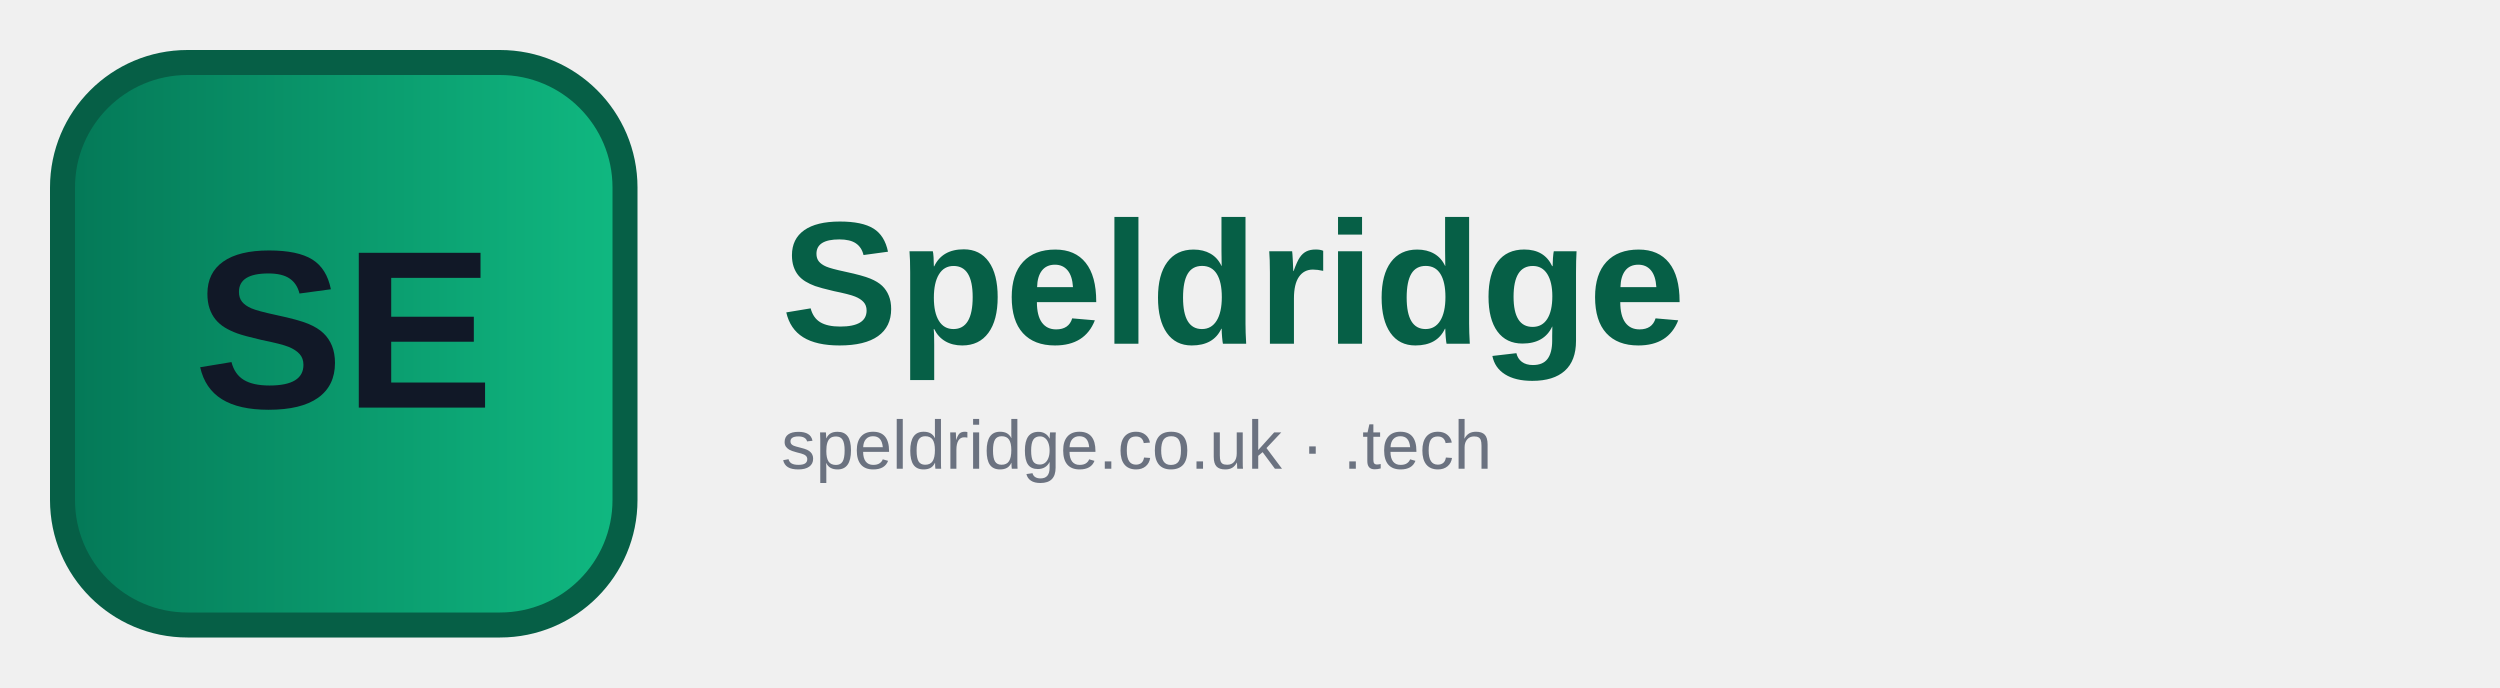
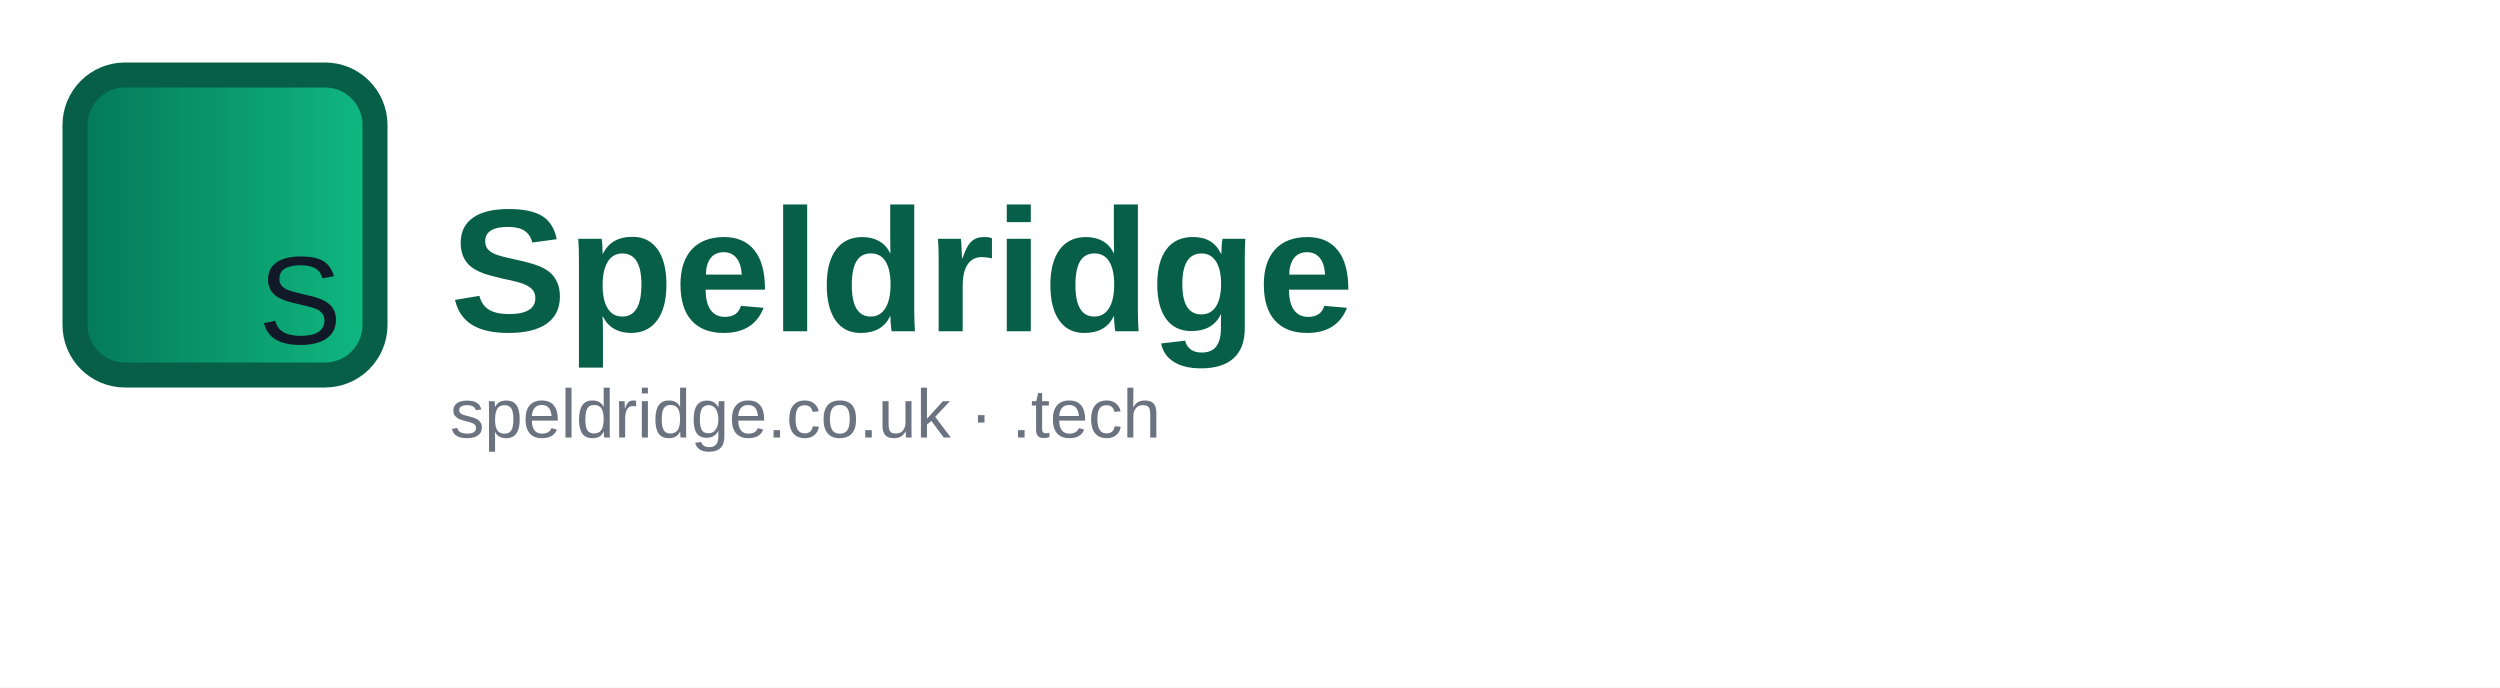
<svg xmlns="http://www.w3.org/2000/svg" width="800" height="220" viewBox="0 0 800 220">
-   <defs>
-     <linearGradient id="badgeGrad" x1="0%" y1="0%" x2="100%" y2="0%">
-       <stop offset="0%" stop-color="#047857" />
-       <stop offset="100%" stop-color="#10B981" />
-     </linearGradient>
-   </defs>
-   <rect x="20" y="20" width="180" height="180" rx="40" ry="40" fill="url(#badgeGrad)" stroke="#065F46" stroke-width="8" />
-   <text x="110" y="110" text-anchor="middle" dominant-baseline="middle" font-family="Arial, Helvetica, sans-serif" font-size="72" font-weight="bold" fill="#111827">SE</text>
-   <text x="250" y="110" font-family="Arial, Helvetica, sans-serif" font-size="56" font-weight="bold" fill="#065F46">Speldridge</text>
-   <text x="250" y="150" font-family="Arial, Helvetica, sans-serif" font-size="22" fill="#6B7280">speldridge.co.uk · .tech</text>
+   <rect width="100%" height="100%" fill="white" />
+   <g transform="translate(24,24)">
+     <defs>
+       <linearGradient id="badgeGrad" x1="0.000" y1="0.500" x2="1.000" y2="0.500">
+         <stop offset="0%" stop-color="#047857" />
+         <stop offset="100%" stop-color="#10B981" />
+       </linearGradient>
+     </defs>
+     <rect rx="16" ry="16" width="96" height="96" fill="url(#badgeGrad)" stroke="#065F46" stroke-width="8" />
+     <text x="72" y="86" font-family="Arial, Helvetica, sans-serif" font-size="40" text-anchor="middle" fill="#111827">S</text>
+     <text x="120" y="82" font-family="Arial, Helvetica, sans-serif" font-size="56" font-weight="700" fill="#065F46">Speldridge</text>
+     <text x="120" y="116" font-family="Arial, Helvetica, sans-serif" font-size="22" fill="#6B7280">speldridge.co.uk · .tech</text>
+   </g>
</svg>
